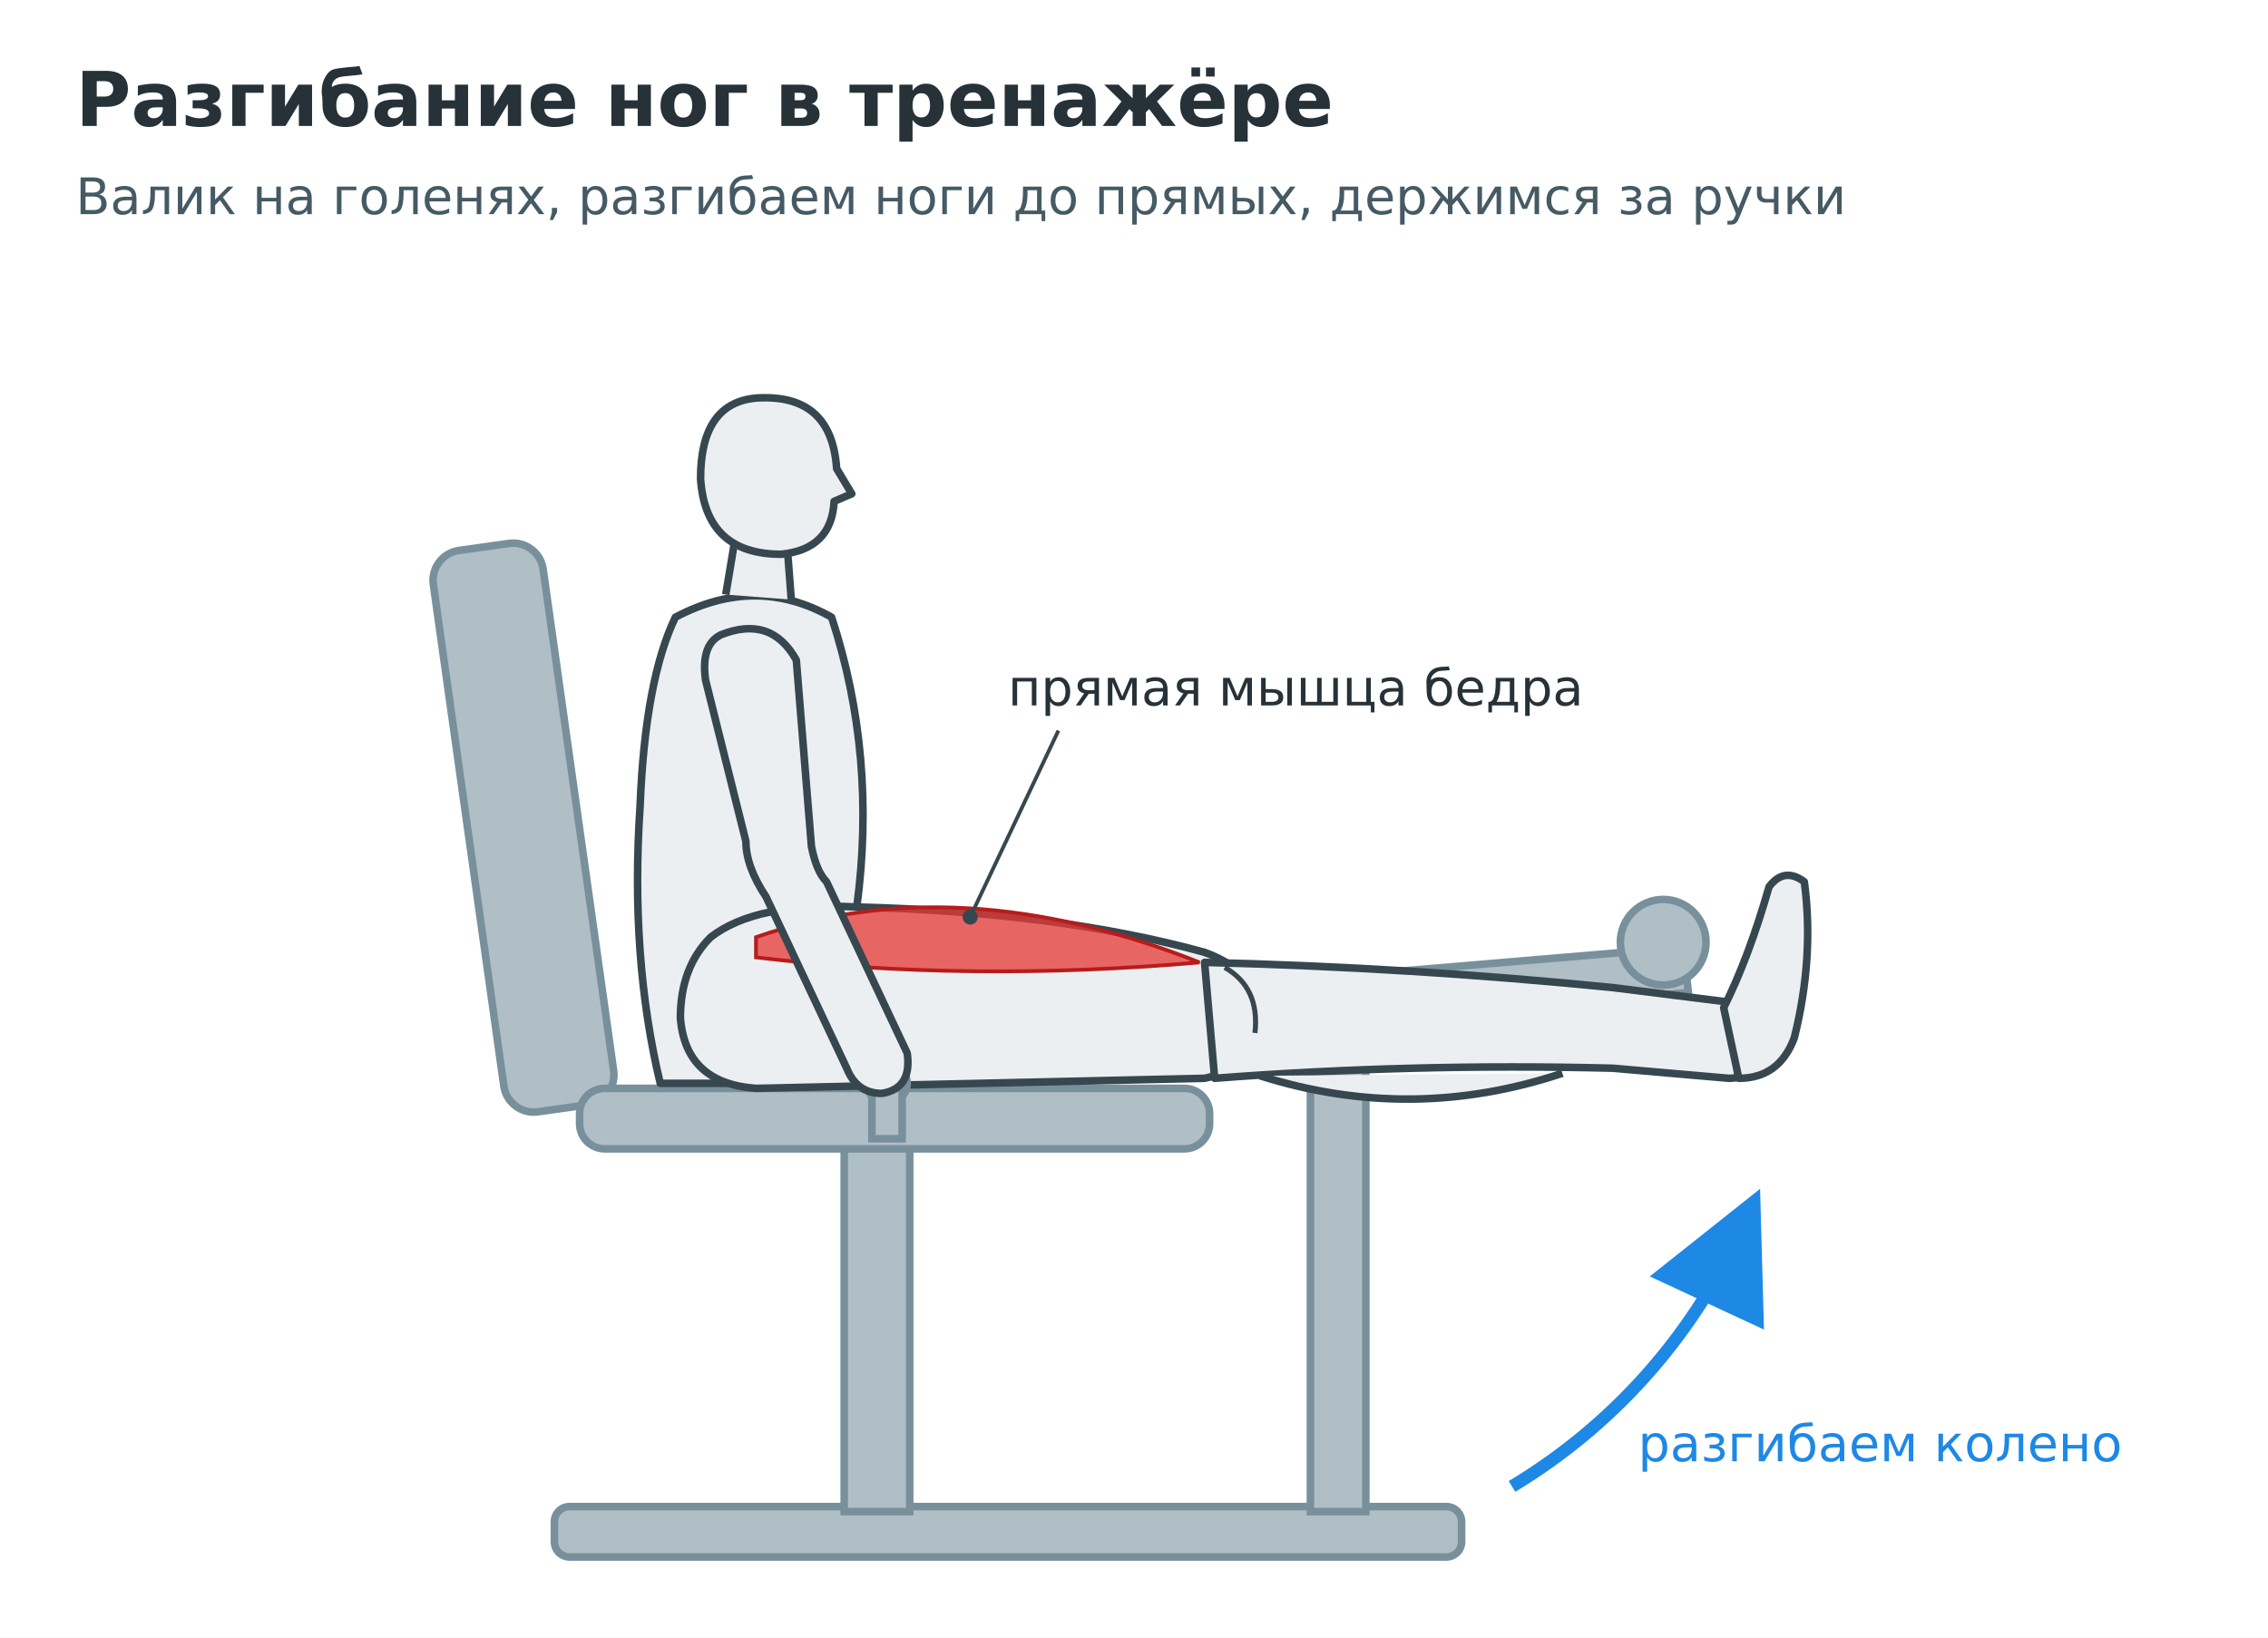
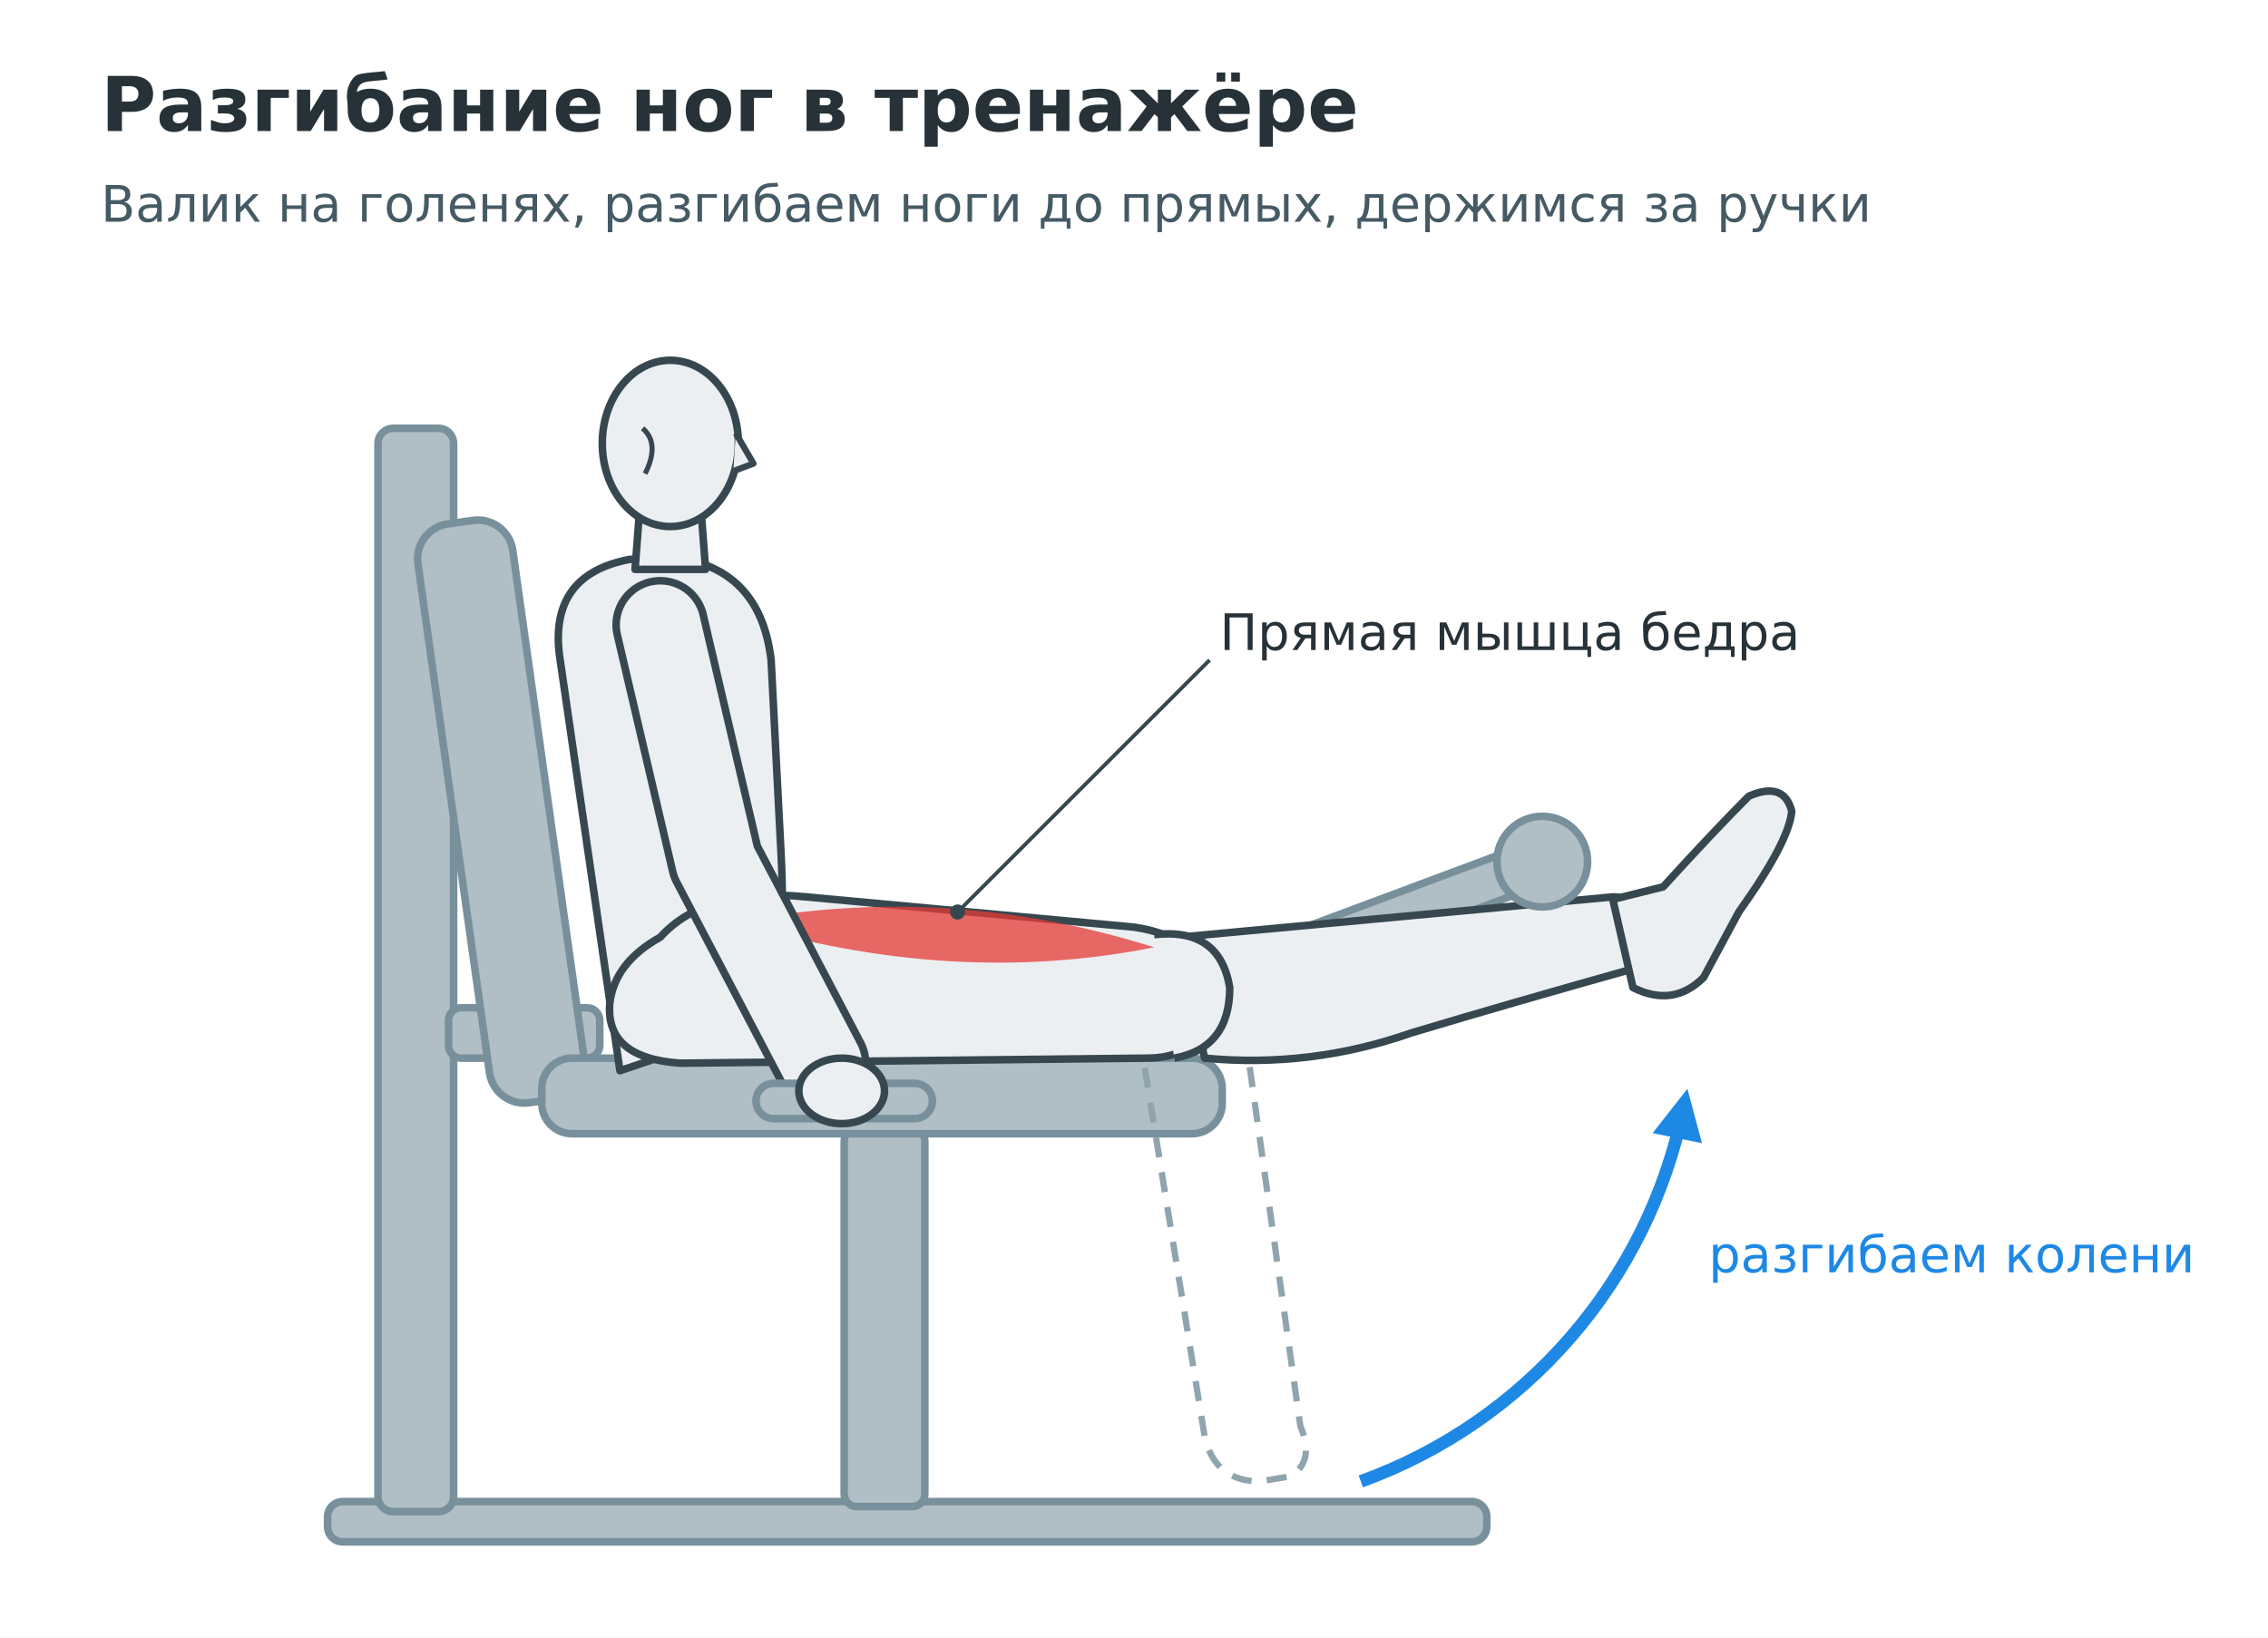
<svg xmlns="http://www.w3.org/2000/svg" width="900" height="650" viewBox="0 0 900 650">
  <rect width="900" height="650" fill="#ffffff" />
  <defs>
-     <marker id="ah" markerWidth="10" markerHeight="10" refX="6" refY="5" orient="auto" markerUnits="strokeWidth">
+     <marker id="ah" viewBox="0 0 10 10" refX="6" refY="5" markerWidth="4" markerHeight="4" orient="auto-start-reverse">
      <path d="M0,0 L10,5 L0,10 Z" fill="#1E88E5" />
    </marker>
  </defs>
-   <text x="30" y="50" font-family="DejaVu Sans, Arial, sans-serif" font-size="30" font-weight="bold" fill="#263238">Разгибание ног в тренажёре</text>
-   <text x="30" y="85" font-family="DejaVu Sans, Arial, sans-serif" font-size="20" fill="#455A64">Валик на голенях, разгибаем ноги до прямых, держимся за ручки</text>
-   <g fill="#B0BEC5" stroke="#78909C" stroke-width="3">
-     <rect x="220" y="598" width="360" height="20" rx="6" />
-     <rect x="335" y="452" width="26" height="148" />
-     <rect x="520" y="420" width="22" height="180" />
-     <rect x="200" y="215" width="44" height="225" rx="12" transform="rotate(-8 222 430)" />
-     <rect x="230" y="432" width="250" height="24" rx="10" />
-     <path d="M478 392 L668 376 L670 394 L482 410 Z" />
-     <circle cx="480" cy="401" r="14" />
-   </g>
-   <path d="M268 245 Q300 228 330 245 Q348 300 340 360 Q336 400 330 430 L262 430 Q250 380 254 320 Q256 270 268 245 Z" fill="#ECEFF1" stroke="#37474F" stroke-width="3" stroke-linejoin="round" />
-   <path d="M288 236 L292 212 L312 212 L314 238" fill="#ECEFF1" stroke="#37474F" stroke-width="3" stroke-linejoin="round" />
-   <path d="M300 158 Q330 156 332 186 L338 196 L331 199 Q330 218 310 220 Q280 220 278 190 Q278 160 300 158 Z" fill="#ECEFF1" stroke="#37474F" stroke-width="3" stroke-linejoin="round" />
-   <path d="M282 372 Q300 358 340 360 Q420 362 478 378 Q500 386 500 404 Q498 424 478 428 L300 432 Q272 430 270 404 Q270 384 282 372 Z" fill="#ECEFF1" stroke="#37474F" stroke-width="3" stroke-linejoin="round" />
-   <path d="M478 382 Q560 384 640 392 L688 398 Q700 402 700 414 Q698 428 686 428 L640 424 Q560 422 482 428 Z" fill="#ECEFF1" stroke="#37474F" stroke-width="3" stroke-linejoin="round" />
-   <path d="M500 427 Q560 446 620 426" fill="#ECEFF1" stroke="#37474F" stroke-width="3" />
-   <path d="M684 400 Q694 380 702 352 Q708 344 716 350 Q720 380 712 412 Q706 428 690 428 Z" fill="#ECEFF1" stroke="#37474F" stroke-width="3" stroke-linejoin="round" />
-   <path d="M486 384 Q500 392 498 410" fill="none" stroke="#37474F" stroke-width="2" />
-   <path d="M300 372 Q380 344 476 382 Q384 390 300 380 Z" fill="#E53935" fill-opacity="0.75" stroke="#B71C1C" stroke-width="1.5" />
-   <circle cx="660" cy="374" r="17" fill="#B0BEC5" stroke="#78909C" stroke-width="3" />
-   <circle cx="352" cy="430" r="8" fill="#B0BEC5" stroke="#78909C" stroke-width="3" />
-   <rect x="346" y="430" width="12" height="22" fill="#B0BEC5" stroke="#78909C" stroke-width="3" />
-   <path d="M286 252 Q306 244 316 262 L322 336 Q324 346 328 350 L360 418 Q362 432 350 434 Q340 434 336 424 L304 356 Q296 344 296 334 L280 270 Q278 256 286 252 Z" fill="#ECEFF1" stroke="#37474F" stroke-width="3" stroke-linejoin="round" />
-   <path d="M600 590 A230 230 0 0 0 690 490" fill="none" stroke="#1E88E5" stroke-width="5" marker-end="url(#ah)" />
-   <text x="650" y="580" font-family="DejaVu Sans, Arial, sans-serif" font-size="20" fill="#1E88E5">разгибаем колено</text>
-   <line x1="385" y1="364" x2="420" y2="290" stroke="#37474F" stroke-width="1.5" />
-   <circle cx="385" cy="364" r="3" fill="#37474F" />
-   <text x="400" y="280" font-family="DejaVu Sans, Arial, sans-serif" font-size="20" fill="#263238">прямая мышца бедра</text>
+   <text x="40" y="52" font-family="DejaVu Sans, Arial, sans-serif" font-size="30" font-weight="bold" fill="#263238">Разгибание ног в тренажёре</text>
+   <text x="40" y="88" font-family="DejaVu Sans, Arial, sans-serif" font-size="20" fill="#455A64">Валик на голенях, разгибаем ноги до прямых, держимся за ручки</text>
+   <rect x="130" y="596" width="460" height="16" rx="6" fill="#B0BEC5" stroke="#78909C" stroke-width="3" />
+   <rect x="150" y="170" width="30" height="430" rx="6" fill="#B0BEC5" stroke="#78909C" stroke-width="3" />
+   <rect x="335" y="448" width="32" height="150" rx="5" fill="#B0BEC5" stroke="#78909C" stroke-width="3" />
+   <rect x="178" y="400" width="60" height="20" rx="5" fill="#B0BEC5" stroke="#78909C" stroke-width="3" />
+   <rect x="196" y="205" width="38" height="232" rx="14" fill="#B0BEC5" stroke="#78909C" stroke-width="3" transform="rotate(-8 215 437)" />
+   <rect x="215" y="420" width="270" height="30" rx="12" fill="#B0BEC5" stroke="#78909C" stroke-width="3" />
+   <path d="M470 395 L612 342" stroke="#78909C" stroke-width="20" stroke-linecap="round" />
+   <path d="M470 395 L612 342" stroke="#B0BEC5" stroke-width="14" stroke-linecap="round" />
+   <circle cx="470" cy="395" r="14" fill="#B0BEC5" stroke="#78909C" stroke-width="3" />
+   <path d="M452 410 L478 570 Q482 588 500 588 L512 586 Q522 580 516 566 L494 410" fill="none" stroke="#90A4AE" stroke-width="2.5" stroke-dasharray="8 6" />
+   <path d="M246 425 L222 260 Q218 228 250 222 L272 222 Q302 228 306 262 L310 340 Q312 380 305 405 Z" fill="#ECEFF1" stroke="#37474F" stroke-width="3" stroke-linejoin="round" />
+   <path d="M252 226 L254 200 L278 200 L280 226 Z" fill="#ECEFF1" stroke="#37474F" stroke-width="3" stroke-linejoin="round" />
+   <ellipse cx="266" cy="176" rx="27" ry="33" fill="#ECEFF1" stroke="#37474F" stroke-width="3" />
+   <path d="M292 172 L299 184 L291 187" fill="#ECEFF1" stroke="#37474F" stroke-width="2.5" stroke-linejoin="round" />
+   <path d="M255 170 Q262 176 256 188" fill="none" stroke="#37474F" stroke-width="2" />
+   <path d="M262 372 Q280 352 320 356 L450 368 Q478 372 480 395 Q480 420 455 420 L270 422 Q240 420 242 398 Q244 382 262 372 Z" fill="#ECEFF1" stroke="#37474F" stroke-width="3" stroke-linejoin="round" />
+   <path d="M292 366 Q375 350 458 376 Q378 392 292 366 Z" fill="#E53935" opacity="0.75" />
+   <path d="M468 372 L640 356 Q652 356 652 368 L650 384 Q600 398 560 410 Q520 424 478 420 Z" fill="#ECEFF1" stroke="#37474F" stroke-width="3" stroke-linejoin="round" />
+   <path d="M458 371 Q484 368 488 392 Q488 416 466 420" fill="#ECEFF1" stroke="#37474F" stroke-width="3" />
+   <path d="M640 357 L660 352 Q680 330 694 316 Q708 310 711 322 Q710 334 690 362 L676 388 Q664 400 648 392 Z" fill="#ECEFF1" stroke="#37474F" stroke-width="3" stroke-linejoin="round" />
+   <circle cx="612" cy="342" r="18" fill="#B0BEC5" stroke="#78909C" stroke-width="3" />
+   <path d="M262 248 L284 342 L326 422" fill="none" stroke="#37474F" stroke-width="38" stroke-linecap="round" stroke-linejoin="round" />
+   <path d="M262 248 L284 342 L326 422" fill="none" stroke="#ECEFF1" stroke-width="32" stroke-linecap="round" stroke-linejoin="round" />
+   <rect x="300" y="430" width="70" height="14" rx="7" fill="#B0BEC5" stroke="#78909C" stroke-width="3" />
+   <ellipse cx="334" cy="433" rx="17" ry="13" fill="#ECEFF1" stroke="#37474F" stroke-width="3" />
+   <path d="M540 588 A200 200 0 0 0 668 440" fill="none" stroke="#1E88E5" stroke-width="5" marker-end="url(#ah)" />
+   <text x="678" y="505" font-family="DejaVu Sans, Arial, sans-serif" font-size="20" fill="#1E88E5">разгибаем колени</text>
+   <line x1="480" y1="262" x2="380" y2="362" stroke="#37474F" stroke-width="1.5" />
+   <circle cx="380" cy="362" r="3" fill="#37474F" />
+   <text x="484" y="258" font-family="DejaVu Sans, Arial, sans-serif" font-size="20" fill="#263238">Прямая мышца бедра</text>
</svg>
